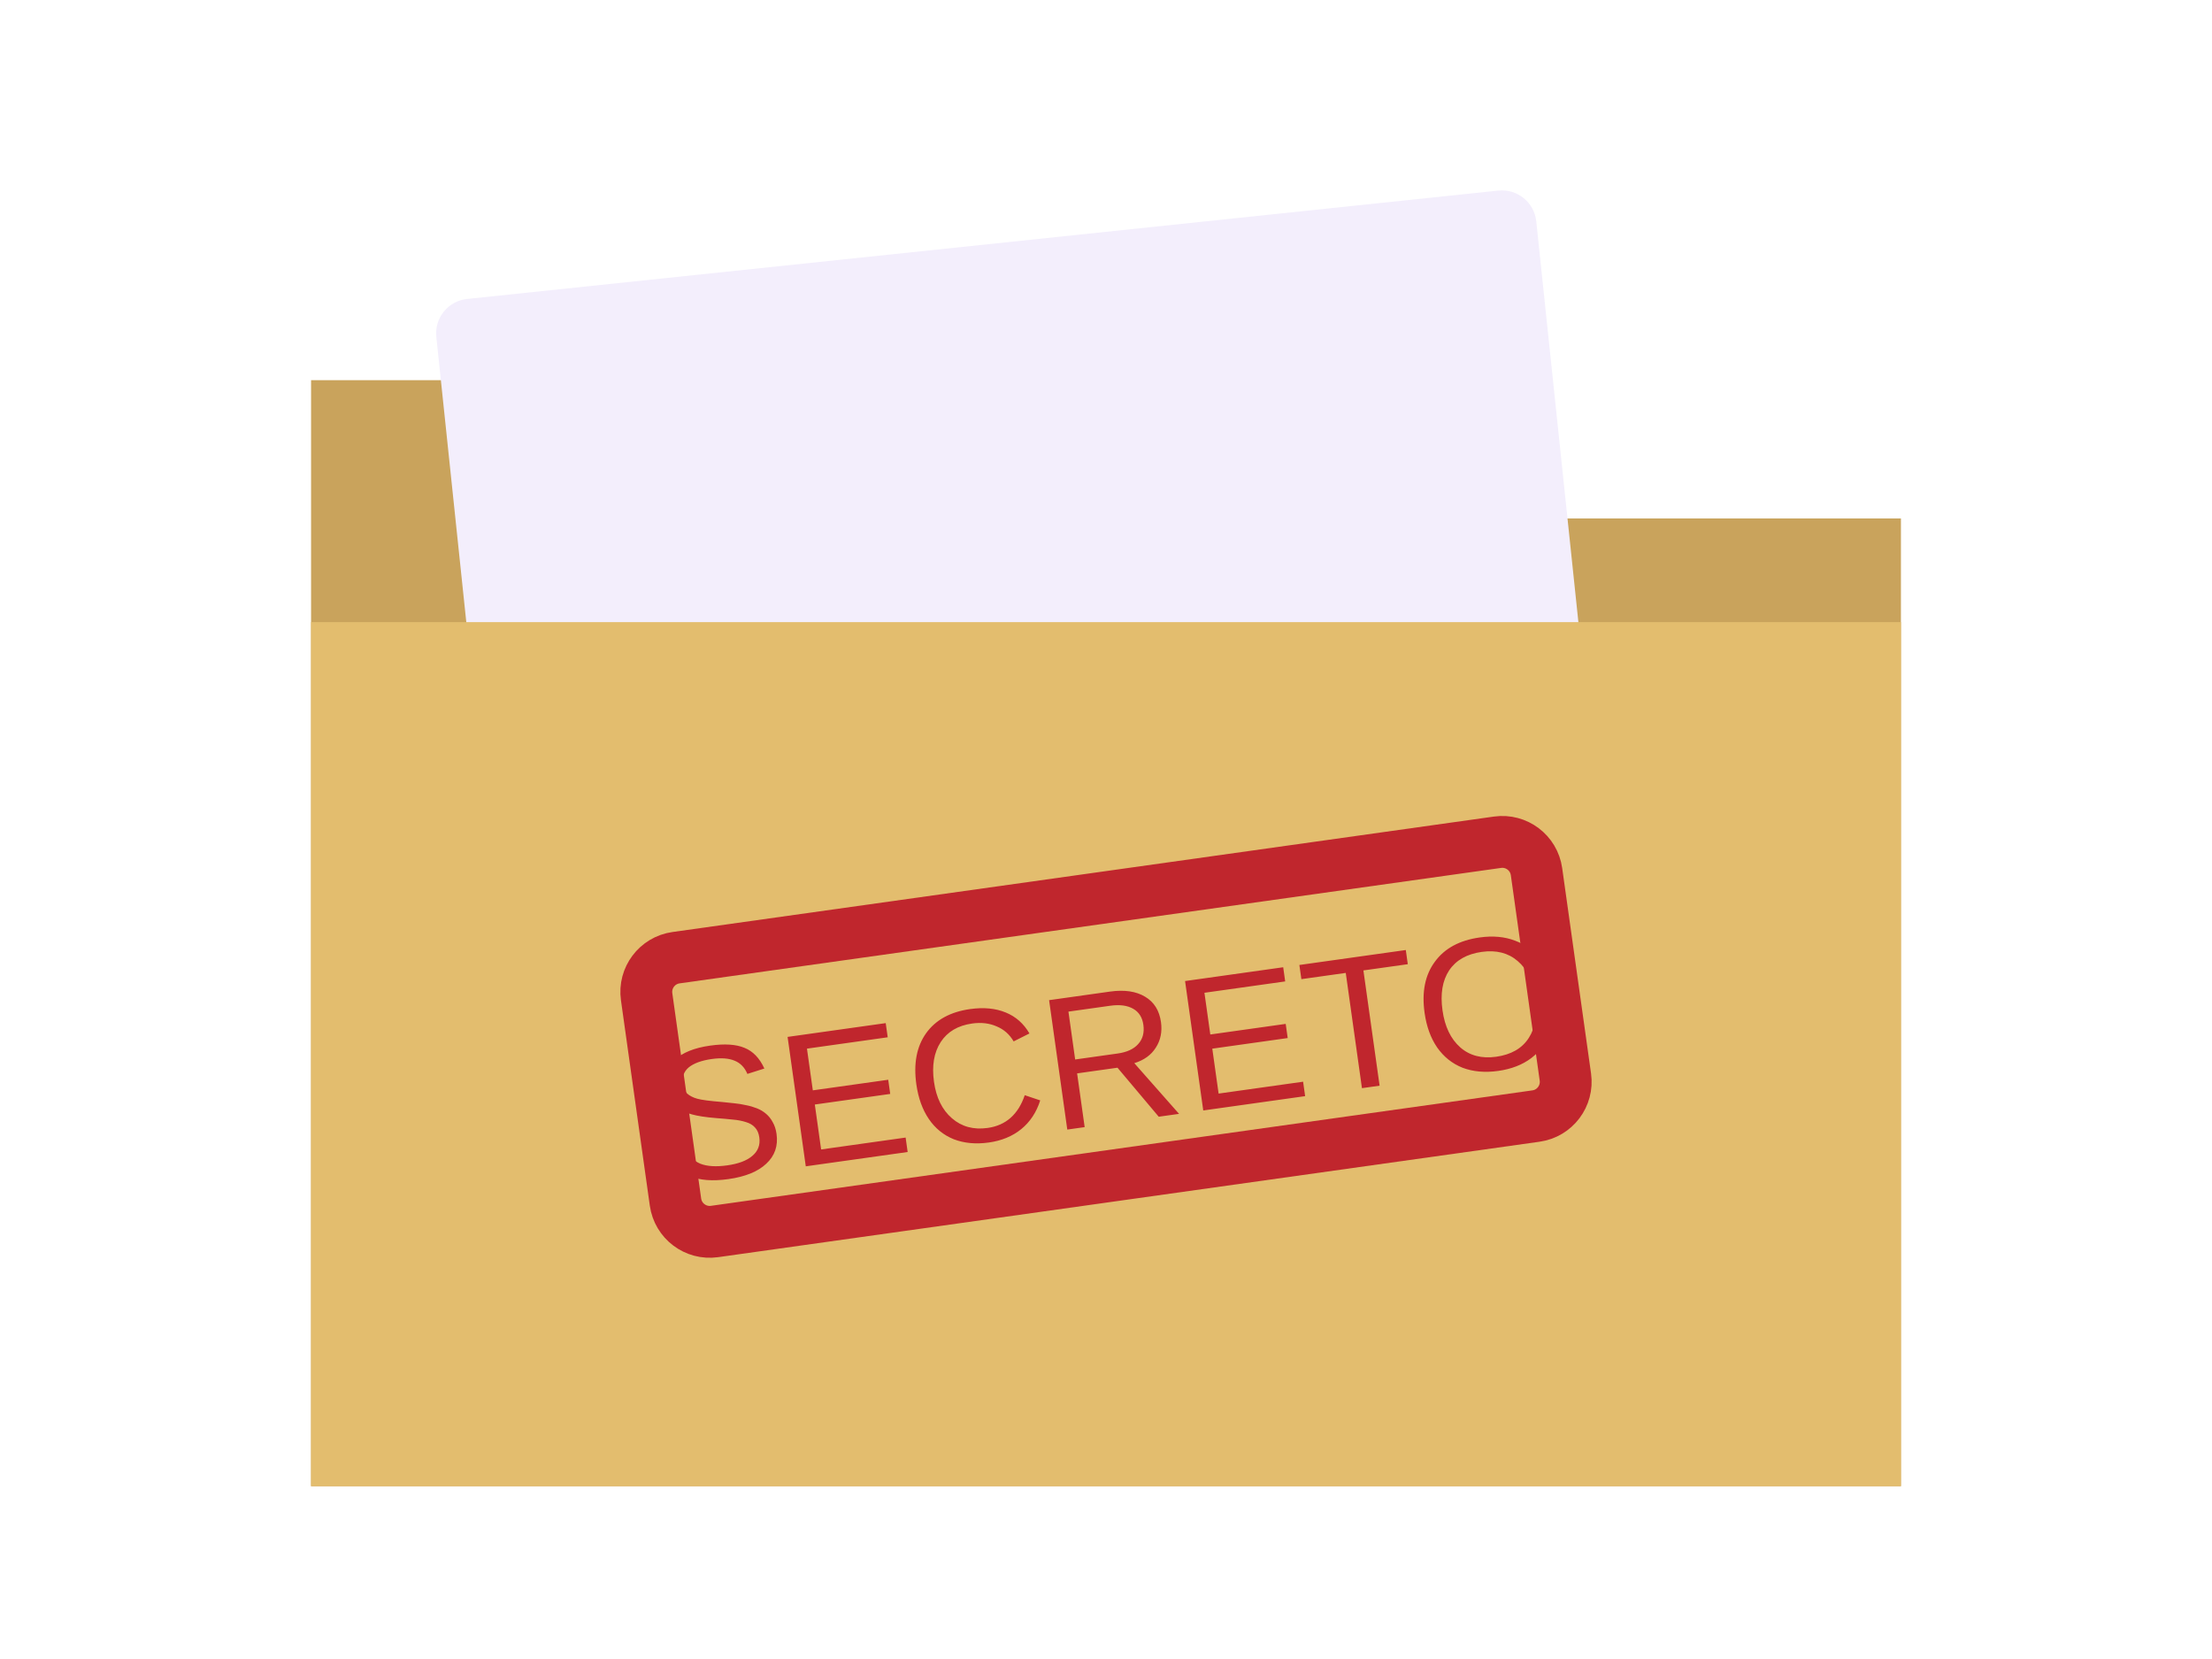
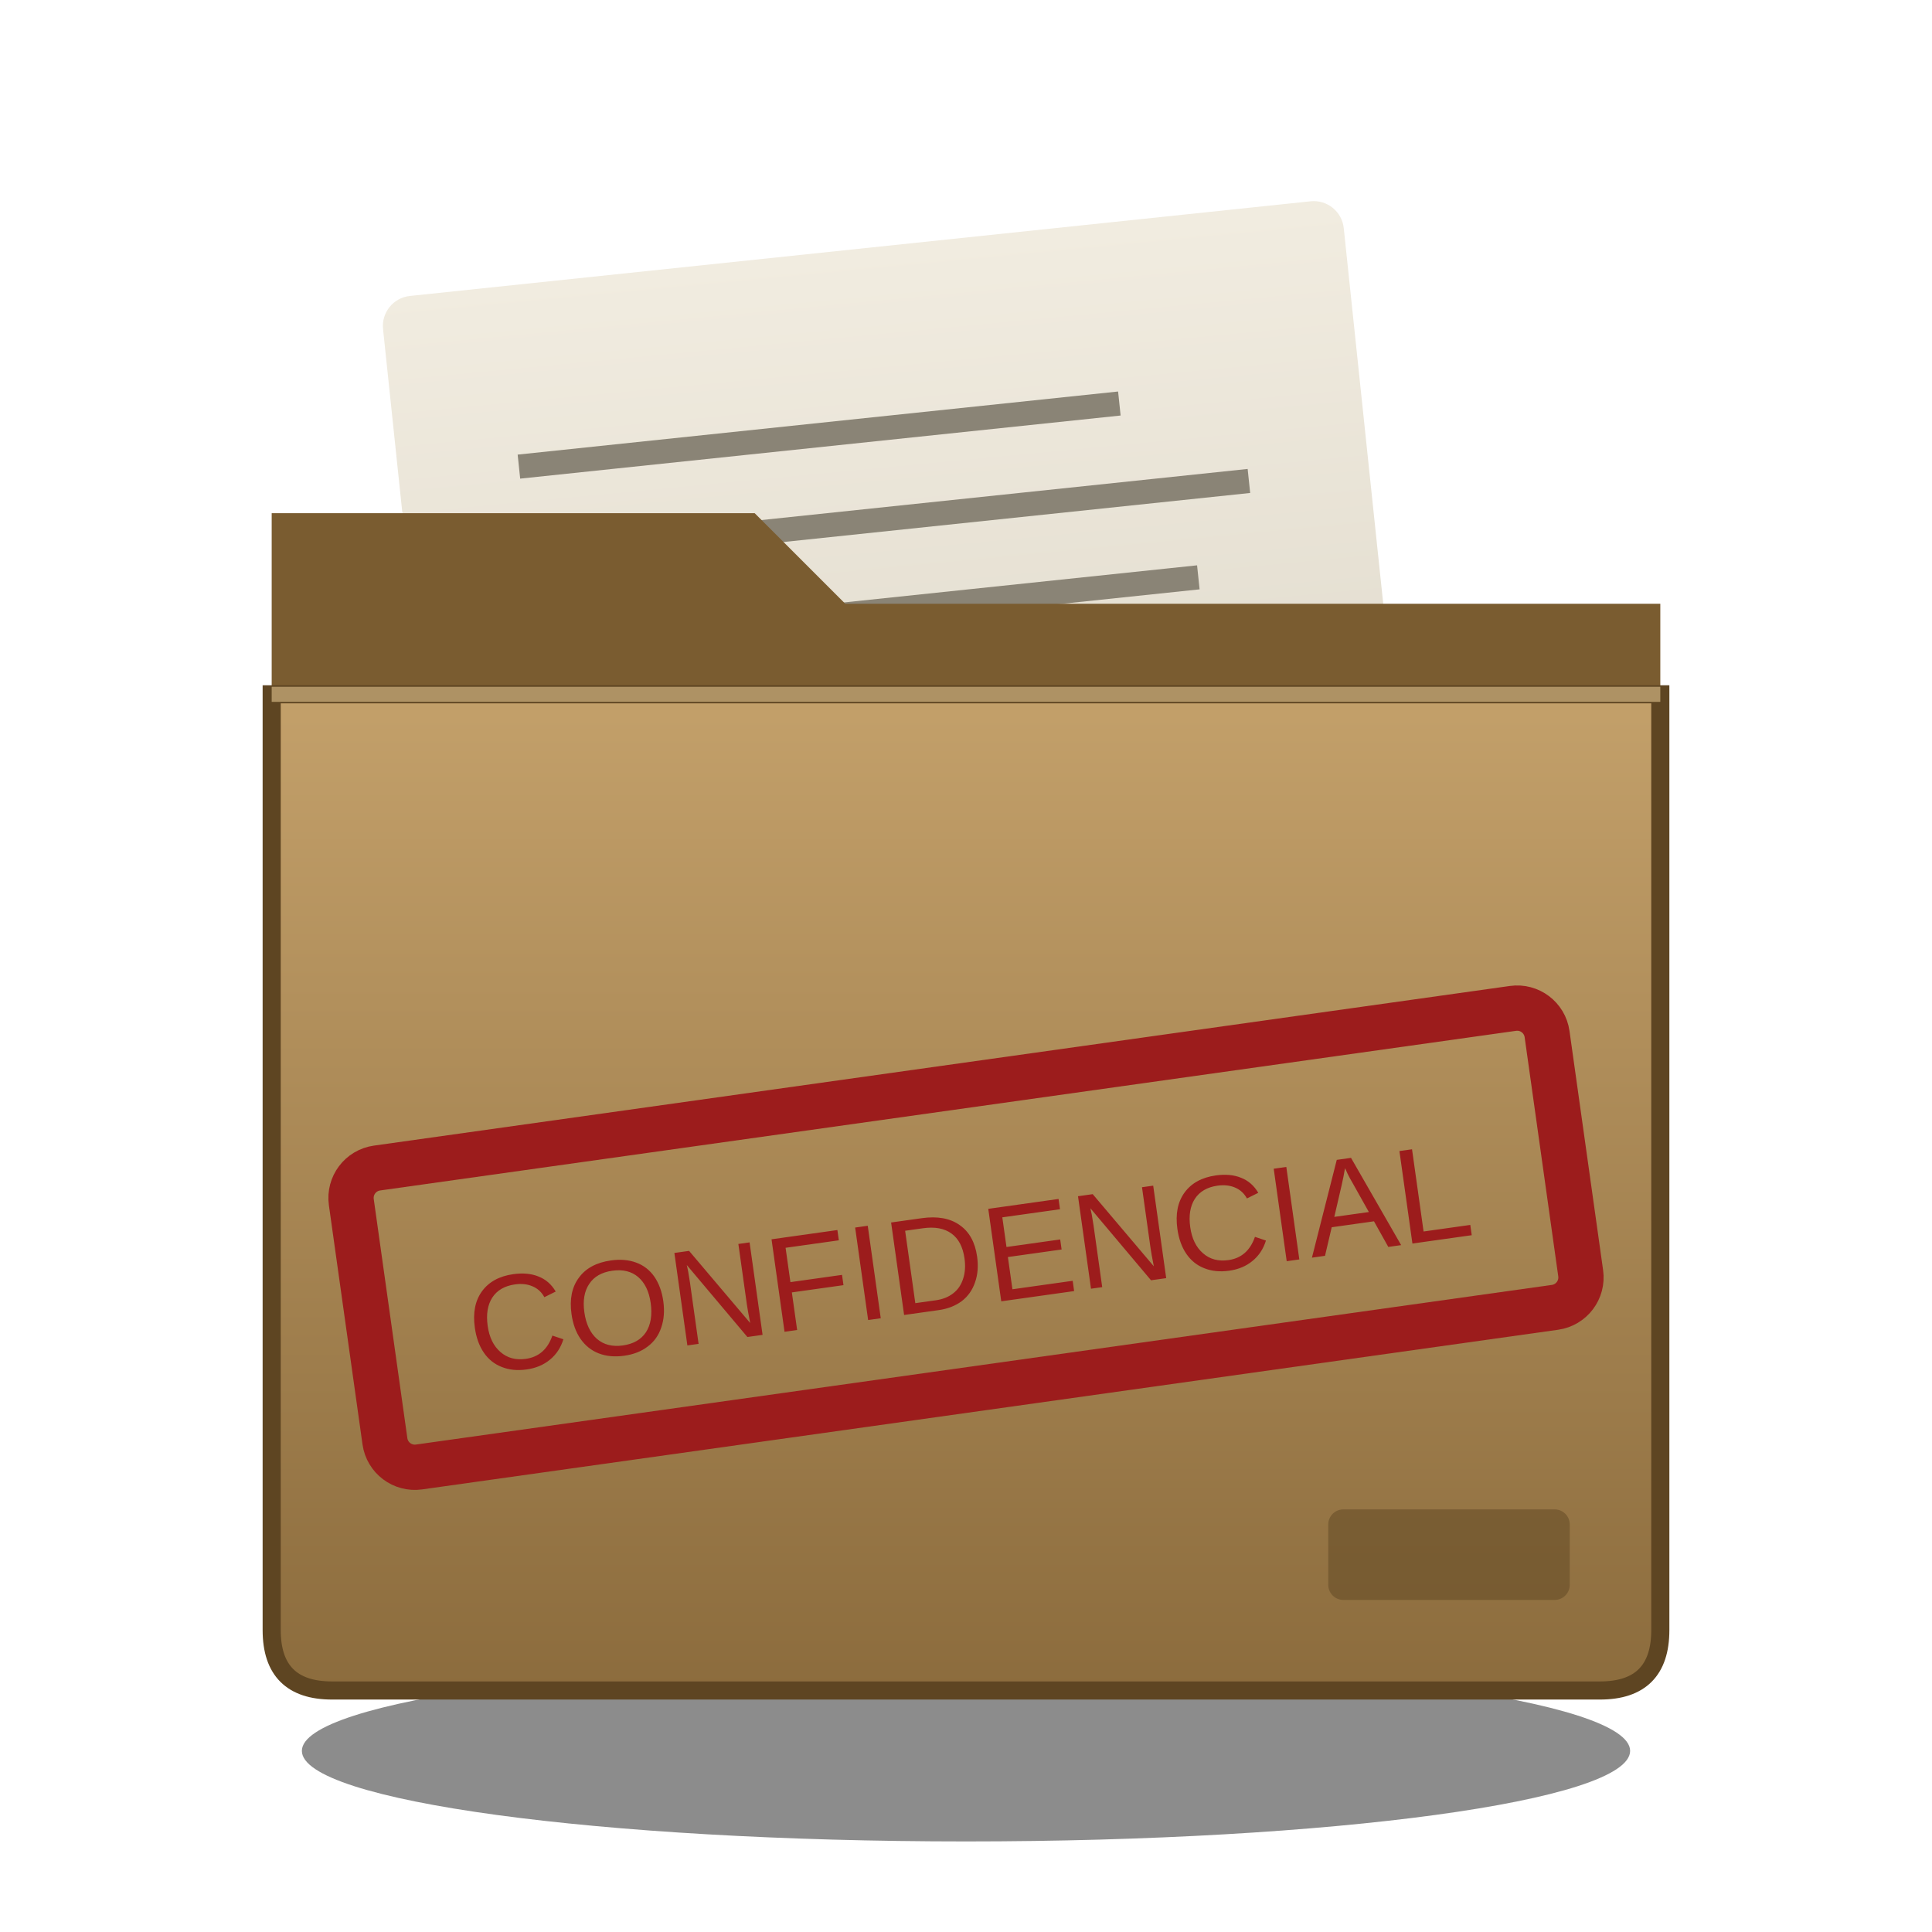
- <svg xmlns="http://www.w3.org/2000/svg" viewBox="0 0 128 96">
+ <svg xmlns="http://www.w3.org/2000/svg" viewBox="0 0 128 128">
  <defs>
-     <linearGradient id="o" x1="0" y1="0" x2="0" y2="1">
-       <stop offset="0" stop-color="#ffe27a" />
-       <stop offset="1" stop-color="#d48a00" />
+     <linearGradient id="pasta" x1="0" y1="0" x2="0" y2="1">
+       <stop offset="0" stop-color="#c3a06a" />
+       <stop offset="1" stop-color="#8c6c3d" />
    </linearGradient>
-     <linearGradient id="m" x1="0" y1="0" x2="0" y2="1">
-       <stop offset="0" stop-color="#5b5470" />
-       <stop offset="1" stop-color="#2a2438" />
-     </linearGradient>
-     <linearGradient id="r" x1="0" y1="0" x2="1" y2="1">
-       <stop offset="0" stop-color="#d9b8ff" />
-       <stop offset="1" stop-color="#8b3fe0" />
+     <linearGradient id="papel" x1="0" y1="0" x2="0" y2="1">
+       <stop offset="0" stop-color="#f1ece0" />
+       <stop offset="1" stop-color="#cfc8b8" />
    </linearGradient>
  </defs>
-   <path d="M18 22h32l8 8h52v56H18z" fill="#c9a35c" />
-   <rect x="28" y="14" width="64" height="60" rx="2" fill="#f3eefc" transform="rotate(-6 60 44)" />
-   <path d="M18 36h92v50H18z" fill="#e3bd6e" />
-   <rect x="38" y="52" width="52" height="16" rx="2" fill="none" stroke="#c0262d" stroke-width="3" transform="rotate(-8 64 60)" />
-   <text x="64" y="65" font-family="Arial Black,Arial" font-size="11" fill="#c0262d" text-anchor="middle" transform="rotate(-8 64 60)">SECRETO</text>
+   <ellipse cx="64" cy="116" rx="44" ry="6" fill="#000" opacity="0.45" />
+   <g transform="rotate(-6 64 64)">
+     <rect x="30" y="16" width="64" height="80" rx="2" fill="url(#papel)" />
+     <g stroke="#8a8476" stroke-width="1.6">
+       <path d="M38 28h40M38 34h48M38 40h44M38 46h48M38 52h30" />
+     </g>
+     <rect x="62" y="56" width="22" height="18" fill="#2a2a2a" opacity="0.85" />
+   </g>
+   <path d="M18 34 H50 L56 40 H110 V108 Q110 112 106 112 H22 Q18 112 18 108 Z" fill="#7a5c30" />
+   <path d="M18 46 H110 V108 Q110 112 106 112 H22 Q18 112 18 108 Z" fill="url(#pasta)" stroke="#5e4522" stroke-width="1.2" />
+   <path d="M18 46 H110" stroke="#e2c58f" stroke-width="1" opacity="0.6" />
+   <g transform="rotate(-8 64 82)">
+     <rect x="24" y="72" width="80" height="20" rx="2" fill="none" stroke="#9c1c1c" stroke-width="3" />
+     <text x="64" y="86.5" font-family="Arial Black,Impact,Arial" font-size="9" fill="#9c1c1c" text-anchor="middle">CONFIDENCIAL</text>
+   </g>
+   <rect x="88" y="100" width="16" height="6" rx="1" fill="#5e4522" opacity="0.5" />
</svg>
